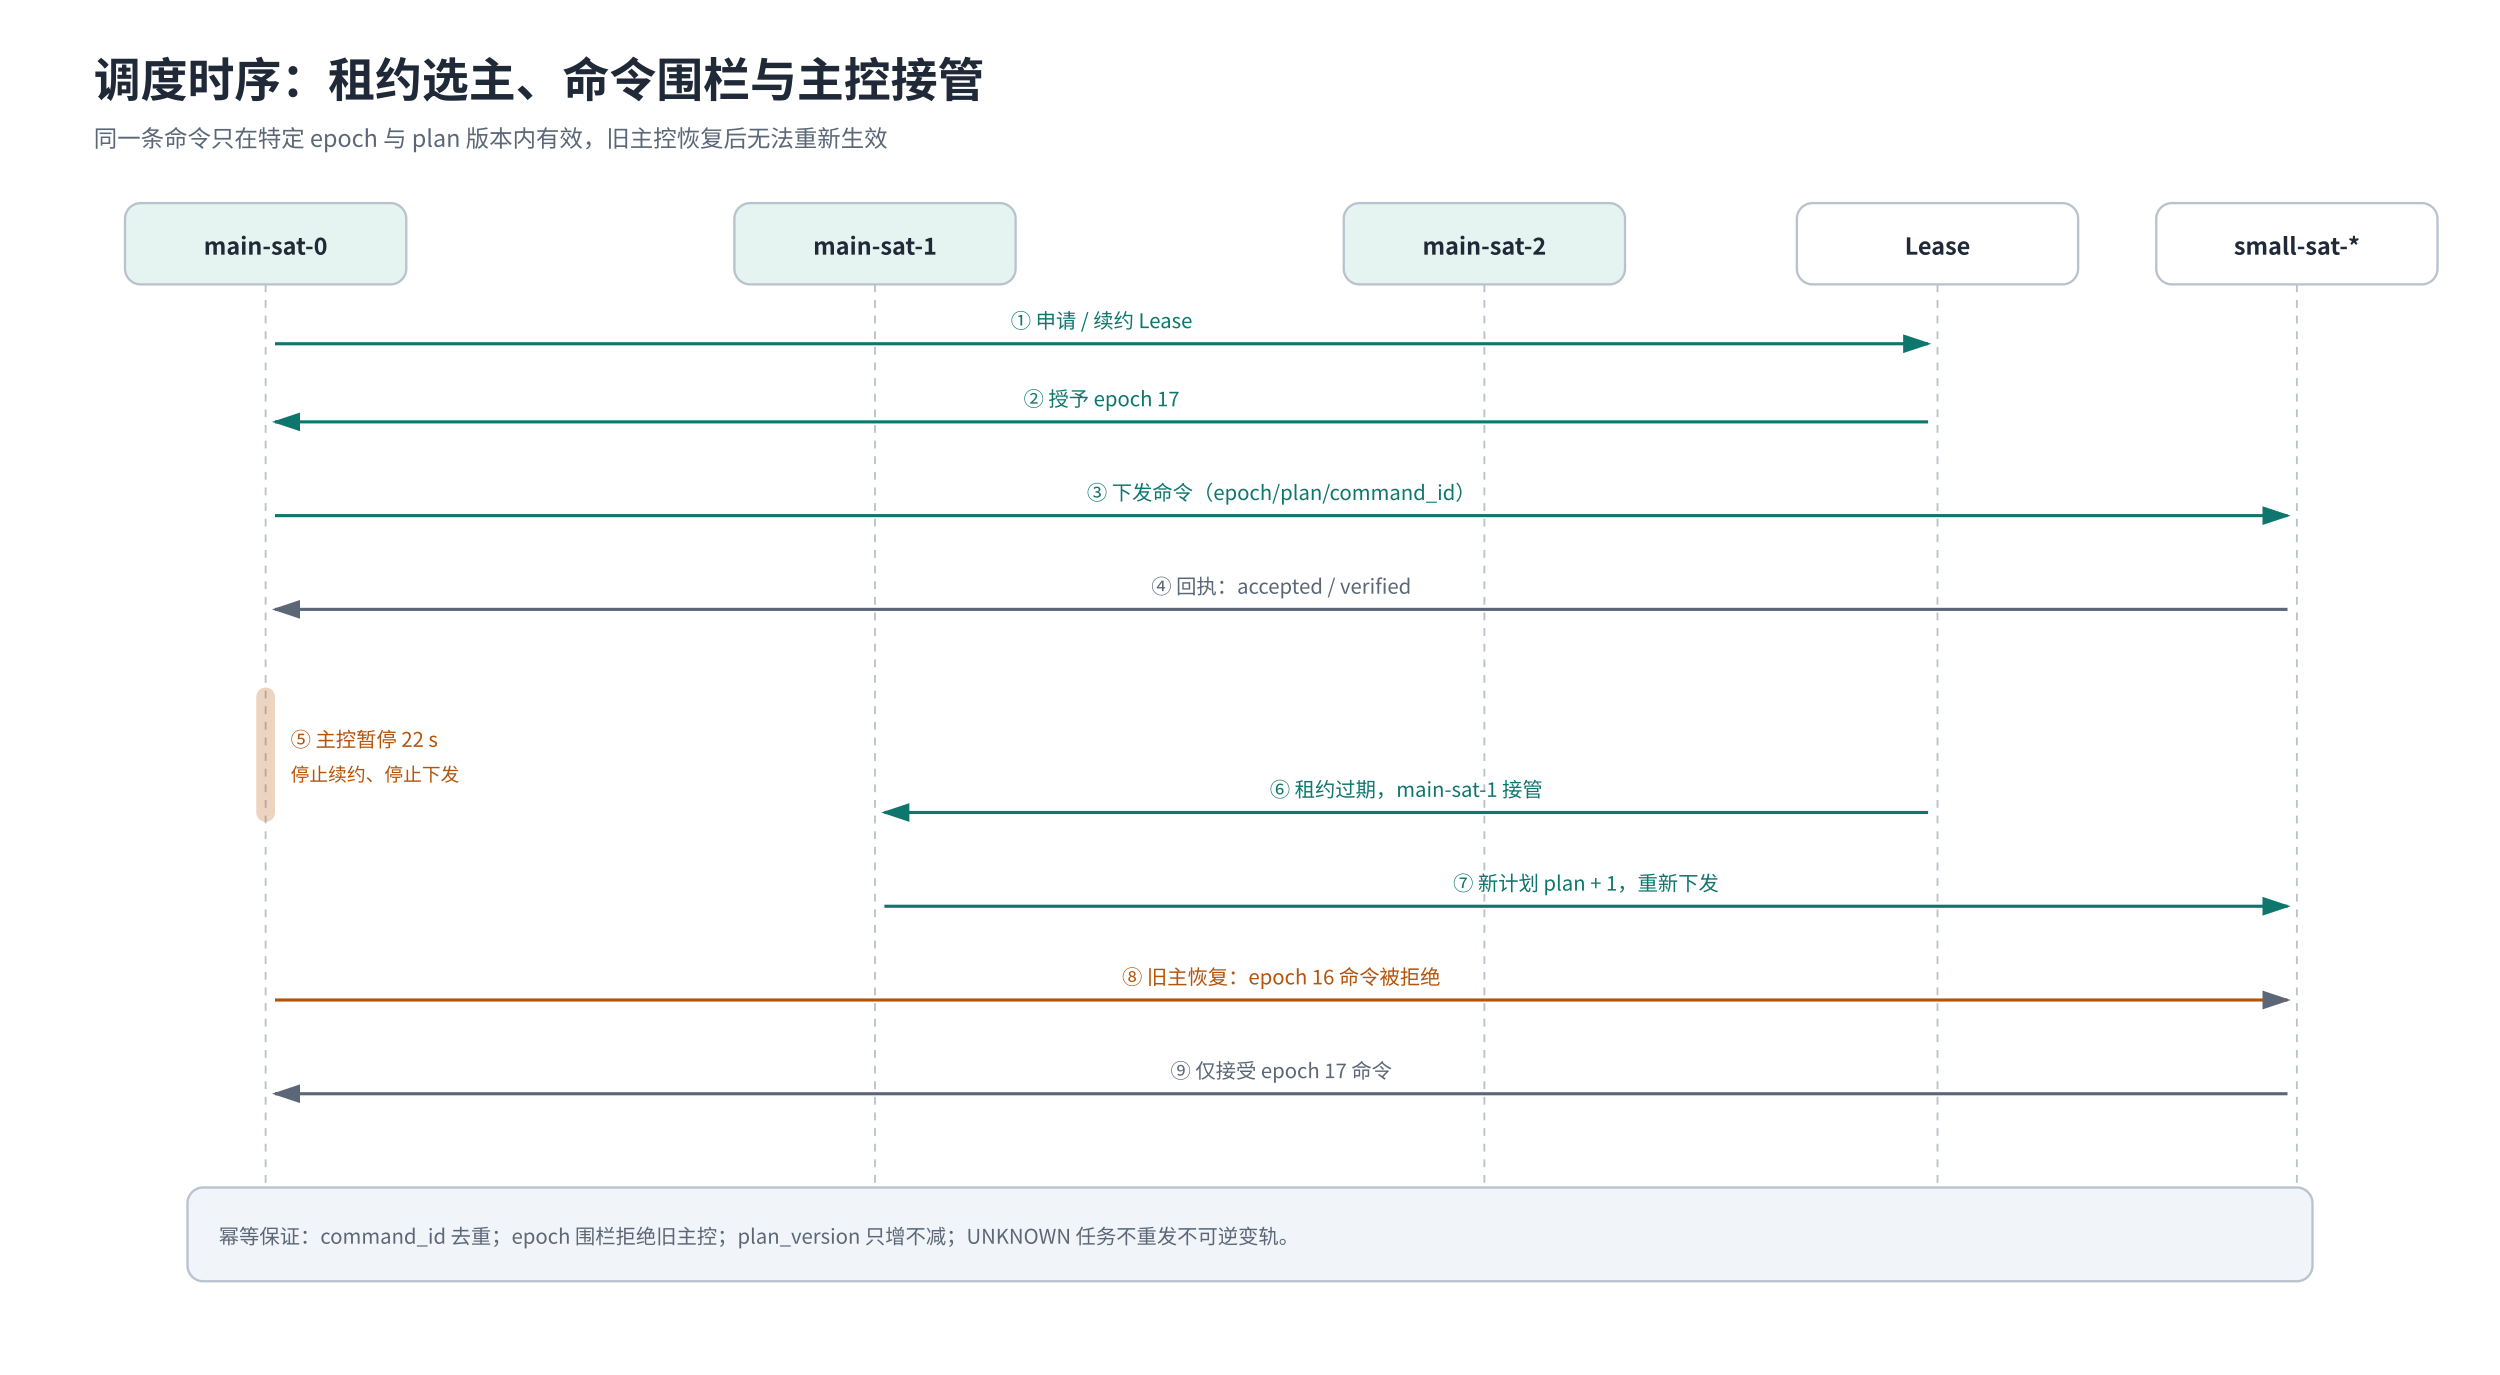
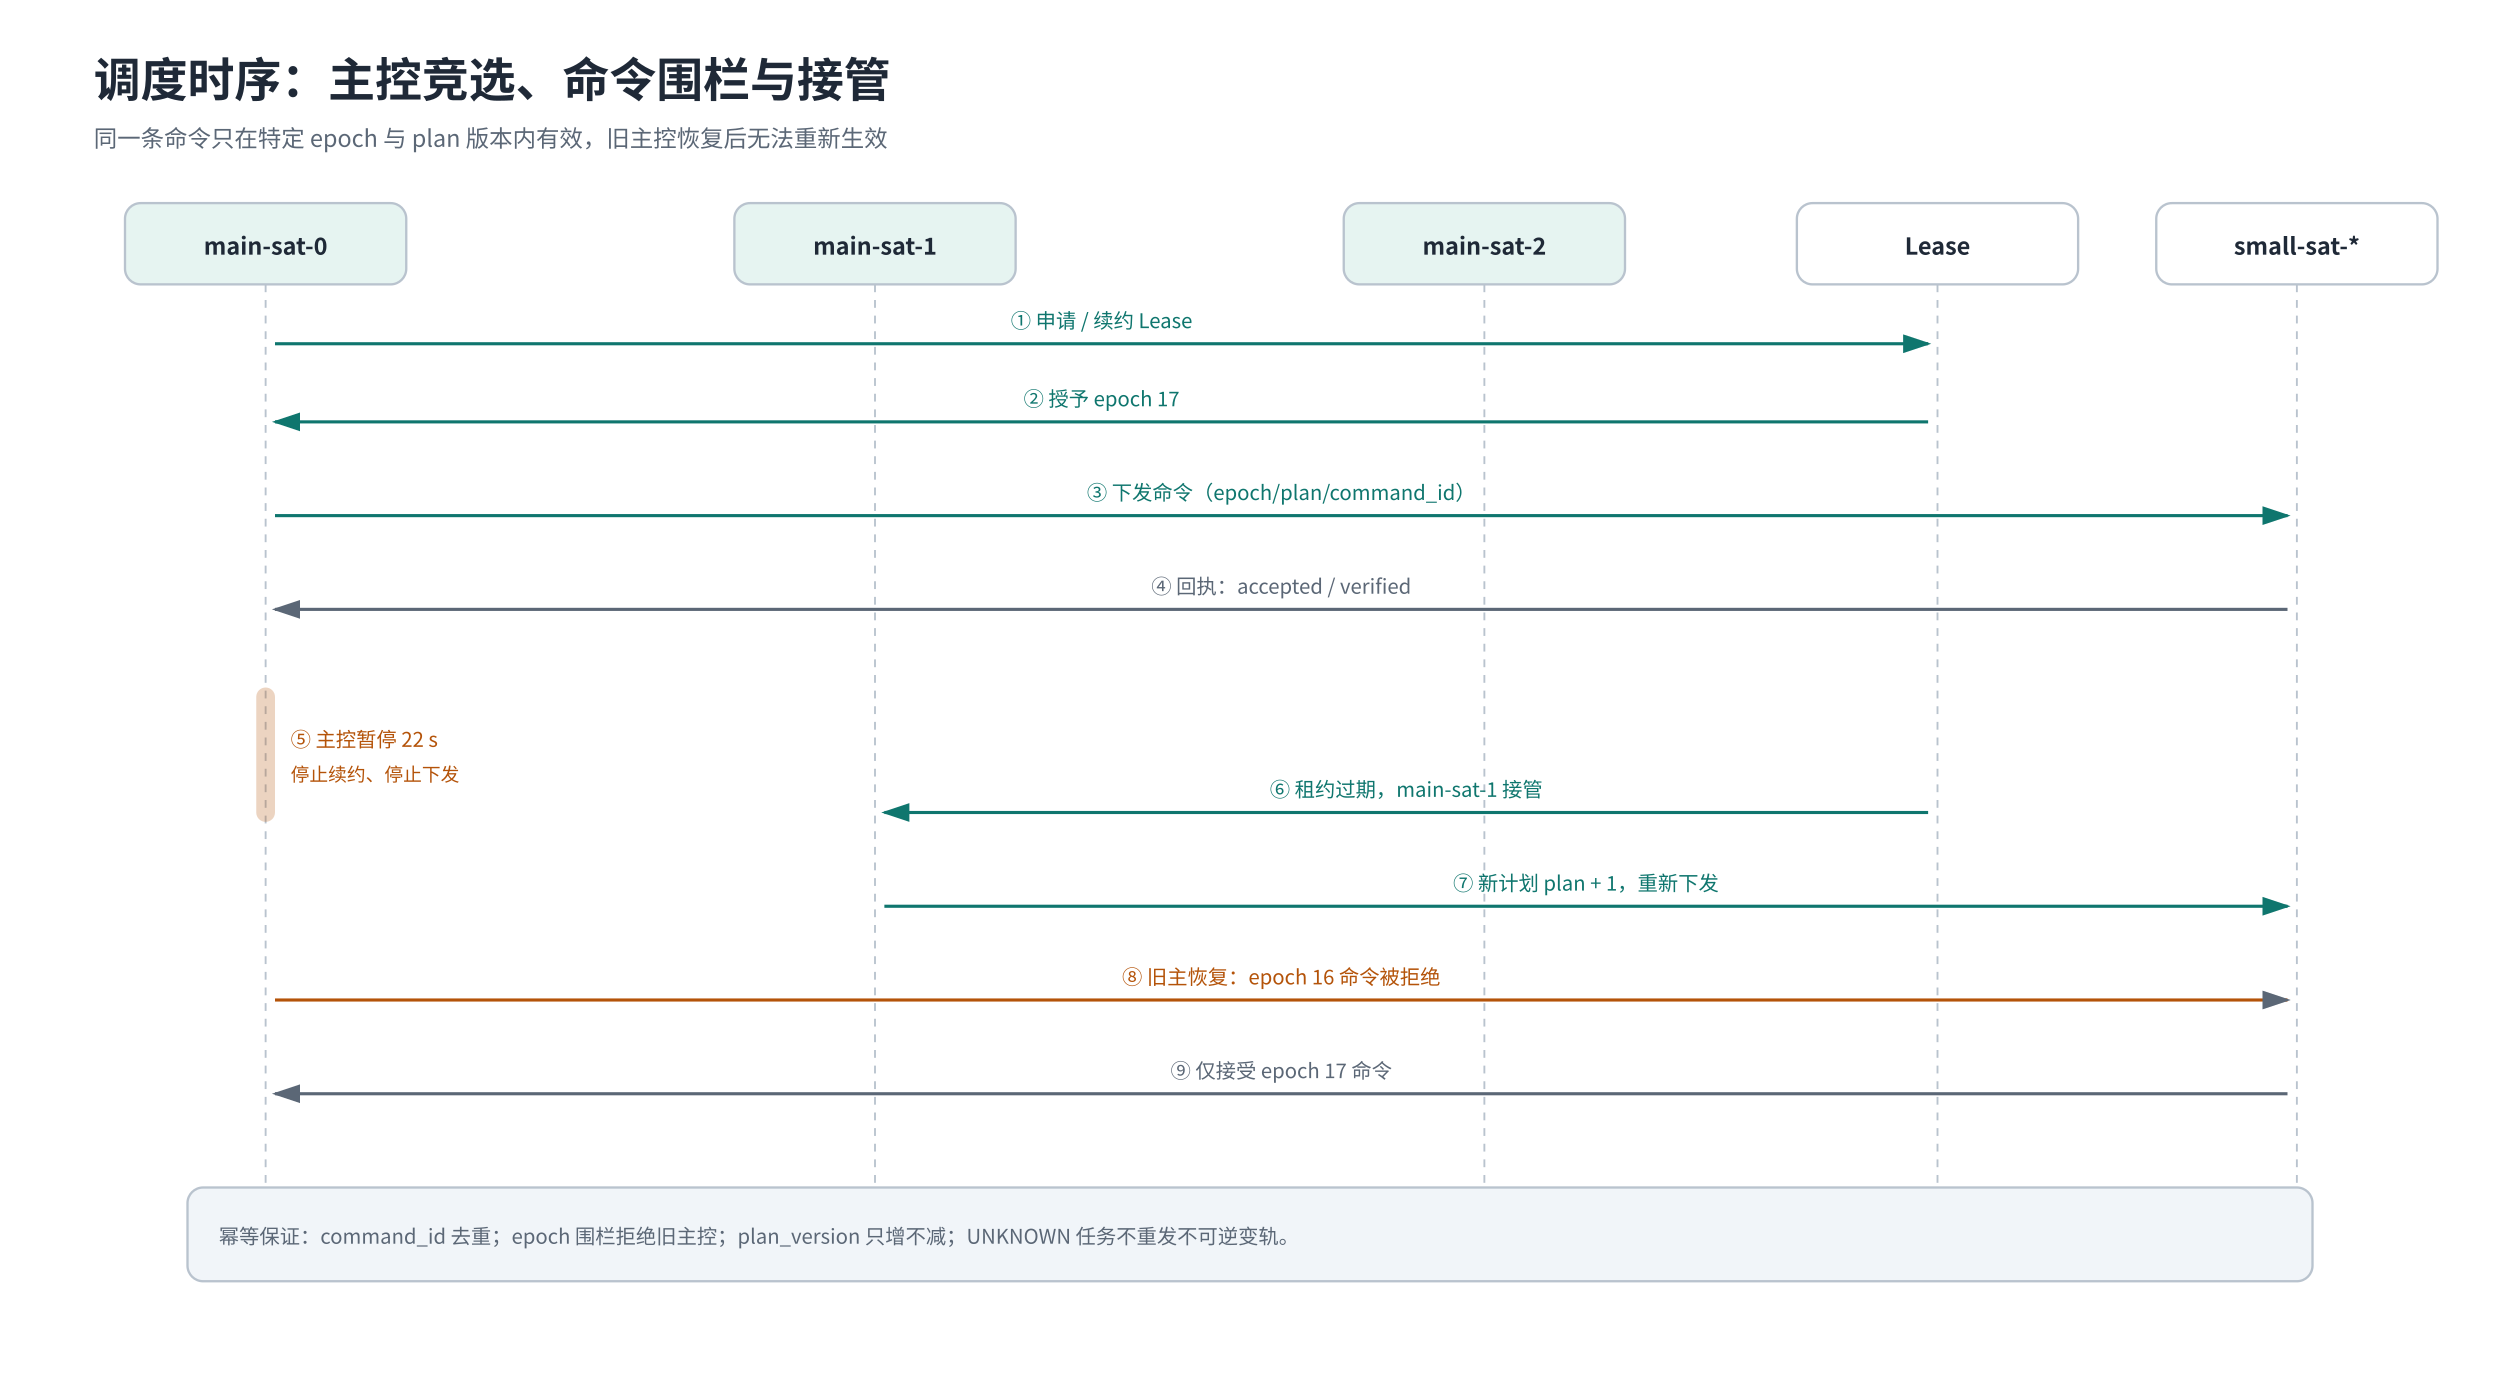
<svg xmlns="http://www.w3.org/2000/svg" width="1600" height="880" viewBox="0 0 1600 880">
  <defs>
    <marker id="arrow" markerWidth="10" markerHeight="10" refX="8" refY="3" orient="auto" markerUnits="strokeWidth">
      <path d="M0,0 L0,6 L9,3 z" fill="#5b6776" />
    </marker>
    <marker id="arrow-teal" markerWidth="10" markerHeight="10" refX="8" refY="3" orient="auto" markerUnits="strokeWidth">
      <path d="M0,0 L0,6 L9,3 z" fill="#0f766e" />
    </marker>
  </defs>
  <rect width="1600" height="880" fill="#ffffff" />
-   <text x="60" y="62" font-family="Microsoft YaHei, Noto Sans CJK SC, sans-serif" font-size="30" fill="#1f2937" font-weight="bold" text-anchor="start" opacity="1.0">调度时序：租约选主、命令围栏与主控接管</text>
+   <text x="60" y="62" font-family="Microsoft YaHei, Noto Sans CJK SC, sans-serif" font-size="30" fill="#1f2937" font-weight="bold" text-anchor="start" opacity="1.0">调度时序：主控竞选、命令围栏与接管</text>
  <text x="60" y="94" font-family="Microsoft YaHei, Noto Sans CJK SC, sans-serif" font-size="15" fill="#5b6776" font-weight="normal" text-anchor="start" opacity="1.0">同一条命令只在特定 epoch 与 plan 版本内有效，旧主控恢复后无法重新生效</text>
  <rect x="80" y="130" width="180" height="52" rx="10" ry="10" fill="#e6f4f1" stroke="#b9c3ce" stroke-width="1.5" />
  <text x="170" y="163" font-family="Microsoft YaHei, Noto Sans CJK SC, sans-serif" font-size="15" fill="#1f2937" font-weight="bold" text-anchor="middle" opacity="1.0">main-sat-0</text>
  <line x1="170" y1="182" x2="170" y2="820" stroke="#b9c3ce" stroke-width="1.2" stroke-dasharray="5 5" />
  <rect x="470" y="130" width="180" height="52" rx="10" ry="10" fill="#e6f4f1" stroke="#b9c3ce" stroke-width="1.5" />
  <text x="560" y="163" font-family="Microsoft YaHei, Noto Sans CJK SC, sans-serif" font-size="15" fill="#1f2937" font-weight="bold" text-anchor="middle" opacity="1.0">main-sat-1</text>
  <line x1="560" y1="182" x2="560" y2="820" stroke="#b9c3ce" stroke-width="1.2" stroke-dasharray="5 5" />
  <rect x="860" y="130" width="180" height="52" rx="10" ry="10" fill="#e6f4f1" stroke="#b9c3ce" stroke-width="1.5" />
  <text x="950" y="163" font-family="Microsoft YaHei, Noto Sans CJK SC, sans-serif" font-size="15" fill="#1f2937" font-weight="bold" text-anchor="middle" opacity="1.0">main-sat-2</text>
  <line x1="950" y1="182" x2="950" y2="820" stroke="#b9c3ce" stroke-width="1.2" stroke-dasharray="5 5" />
  <rect x="1150" y="130" width="180" height="52" rx="10" ry="10" fill="#ffffff" stroke="#b9c3ce" stroke-width="1.5" />
  <text x="1240" y="163" font-family="Microsoft YaHei, Noto Sans CJK SC, sans-serif" font-size="15" fill="#1f2937" font-weight="bold" text-anchor="middle" opacity="1.0">Lease</text>
  <line x1="1240" y1="182" x2="1240" y2="820" stroke="#b9c3ce" stroke-width="1.2" stroke-dasharray="5 5" />
  <rect x="1380" y="130" width="180" height="52" rx="10" ry="10" fill="#ffffff" stroke="#b9c3ce" stroke-width="1.5" />
  <text x="1470" y="163" font-family="Microsoft YaHei, Noto Sans CJK SC, sans-serif" font-size="15" fill="#1f2937" font-weight="bold" text-anchor="middle" opacity="1.0">small-sat-*</text>
  <line x1="1470" y1="182" x2="1470" y2="820" stroke="#b9c3ce" stroke-width="1.2" stroke-dasharray="5 5" />
  <line x1="176" y1="220" x2="1234" y2="220" stroke="#0f766e" stroke-width="2" marker-end="url(#arrow-teal)" />
  <text x="705.0" y="210" font-family="Microsoft YaHei, Noto Sans CJK SC, sans-serif" font-size="13" fill="#0f766e" font-weight="normal" text-anchor="middle" opacity="1.0">① 申请 / 续约 Lease</text>
  <line x1="1234" y1="270" x2="176" y2="270" stroke="#0f766e" stroke-width="2" marker-end="url(#arrow-teal)" />
  <text x="705.0" y="260" font-family="Microsoft YaHei, Noto Sans CJK SC, sans-serif" font-size="13" fill="#0f766e" font-weight="normal" text-anchor="middle" opacity="1.0">② 授予 epoch 17</text>
  <line x1="176" y1="330" x2="1464" y2="330" stroke="#0f766e" stroke-width="2" marker-end="url(#arrow-teal)" />
  <text x="820.0" y="320" font-family="Microsoft YaHei, Noto Sans CJK SC, sans-serif" font-size="13" fill="#0f766e" font-weight="normal" text-anchor="middle" opacity="1.0">③ 下发命令（epoch/plan/command_id）</text>
  <line x1="1464" y1="390" x2="176" y2="390" stroke="#5b6776" stroke-width="2" marker-end="url(#arrow)" />
  <text x="820.0" y="380" font-family="Microsoft YaHei, Noto Sans CJK SC, sans-serif" font-size="13" fill="#5b6776" font-weight="normal" text-anchor="middle" opacity="1.0">④ 回执：accepted / verified</text>
  <line x1="1234" y1="520" x2="566" y2="520" stroke="#0f766e" stroke-width="2" marker-end="url(#arrow-teal)" />
  <text x="900.0" y="510" font-family="Microsoft YaHei, Noto Sans CJK SC, sans-serif" font-size="13" fill="#0f766e" font-weight="normal" text-anchor="middle" opacity="1.0">⑥ 租约过期，main-sat-1 接管</text>
  <line x1="566" y1="580" x2="1464" y2="580" stroke="#0f766e" stroke-width="2" marker-end="url(#arrow-teal)" />
  <text x="1015.0" y="570" font-family="Microsoft YaHei, Noto Sans CJK SC, sans-serif" font-size="13" fill="#0f766e" font-weight="normal" text-anchor="middle" opacity="1.0">⑦ 新计划 plan + 1，重新下发</text>
  <line x1="176" y1="640" x2="1464" y2="640" stroke="#b45309" stroke-width="2" marker-end="url(#arrow)" />
  <text x="820.0" y="630" font-family="Microsoft YaHei, Noto Sans CJK SC, sans-serif" font-size="13" fill="#b45309" font-weight="normal" text-anchor="middle" opacity="1.0">⑧ 旧主恢复：epoch 16 命令被拒绝</text>
  <line x1="1464" y1="700" x2="176" y2="700" stroke="#5b6776" stroke-width="2" marker-end="url(#arrow)" />
  <text x="820.0" y="690" font-family="Microsoft YaHei, Noto Sans CJK SC, sans-serif" font-size="13" fill="#5b6776" font-weight="normal" text-anchor="middle" opacity="1.0">⑨ 仅接受 epoch 17 命令</text>
  <rect x="164" y="440" width="12" height="86" fill="#b45309" opacity="0.25" rx="6" />
  <text x="186" y="478" font-family="Microsoft YaHei, Noto Sans CJK SC, sans-serif" font-size="13" fill="#b45309" font-weight="normal" text-anchor="start" opacity="1.0">⑤ 主控暂停 22 s</text>
  <text x="186" y="500" font-family="Microsoft YaHei, Noto Sans CJK SC, sans-serif" font-size="12" fill="#b45309" font-weight="normal" text-anchor="start" opacity="1.0">停止续约、停止下发</text>
  <rect x="120" y="760" width="1360" height="60" rx="10" ry="10" fill="#f1f5f9" stroke="#b9c3ce" stroke-width="1.5" />
  <text x="140" y="796" font-family="Microsoft YaHei, Noto Sans CJK SC, sans-serif" font-size="13" fill="#5b6776" font-weight="normal" text-anchor="start" opacity="1.0">幂等保证：command_id 去重；epoch 围栏拒绝旧主控；plan_version 只增不减；UNKNOWN 任务不重发不可逆变轨。</text>
</svg>
